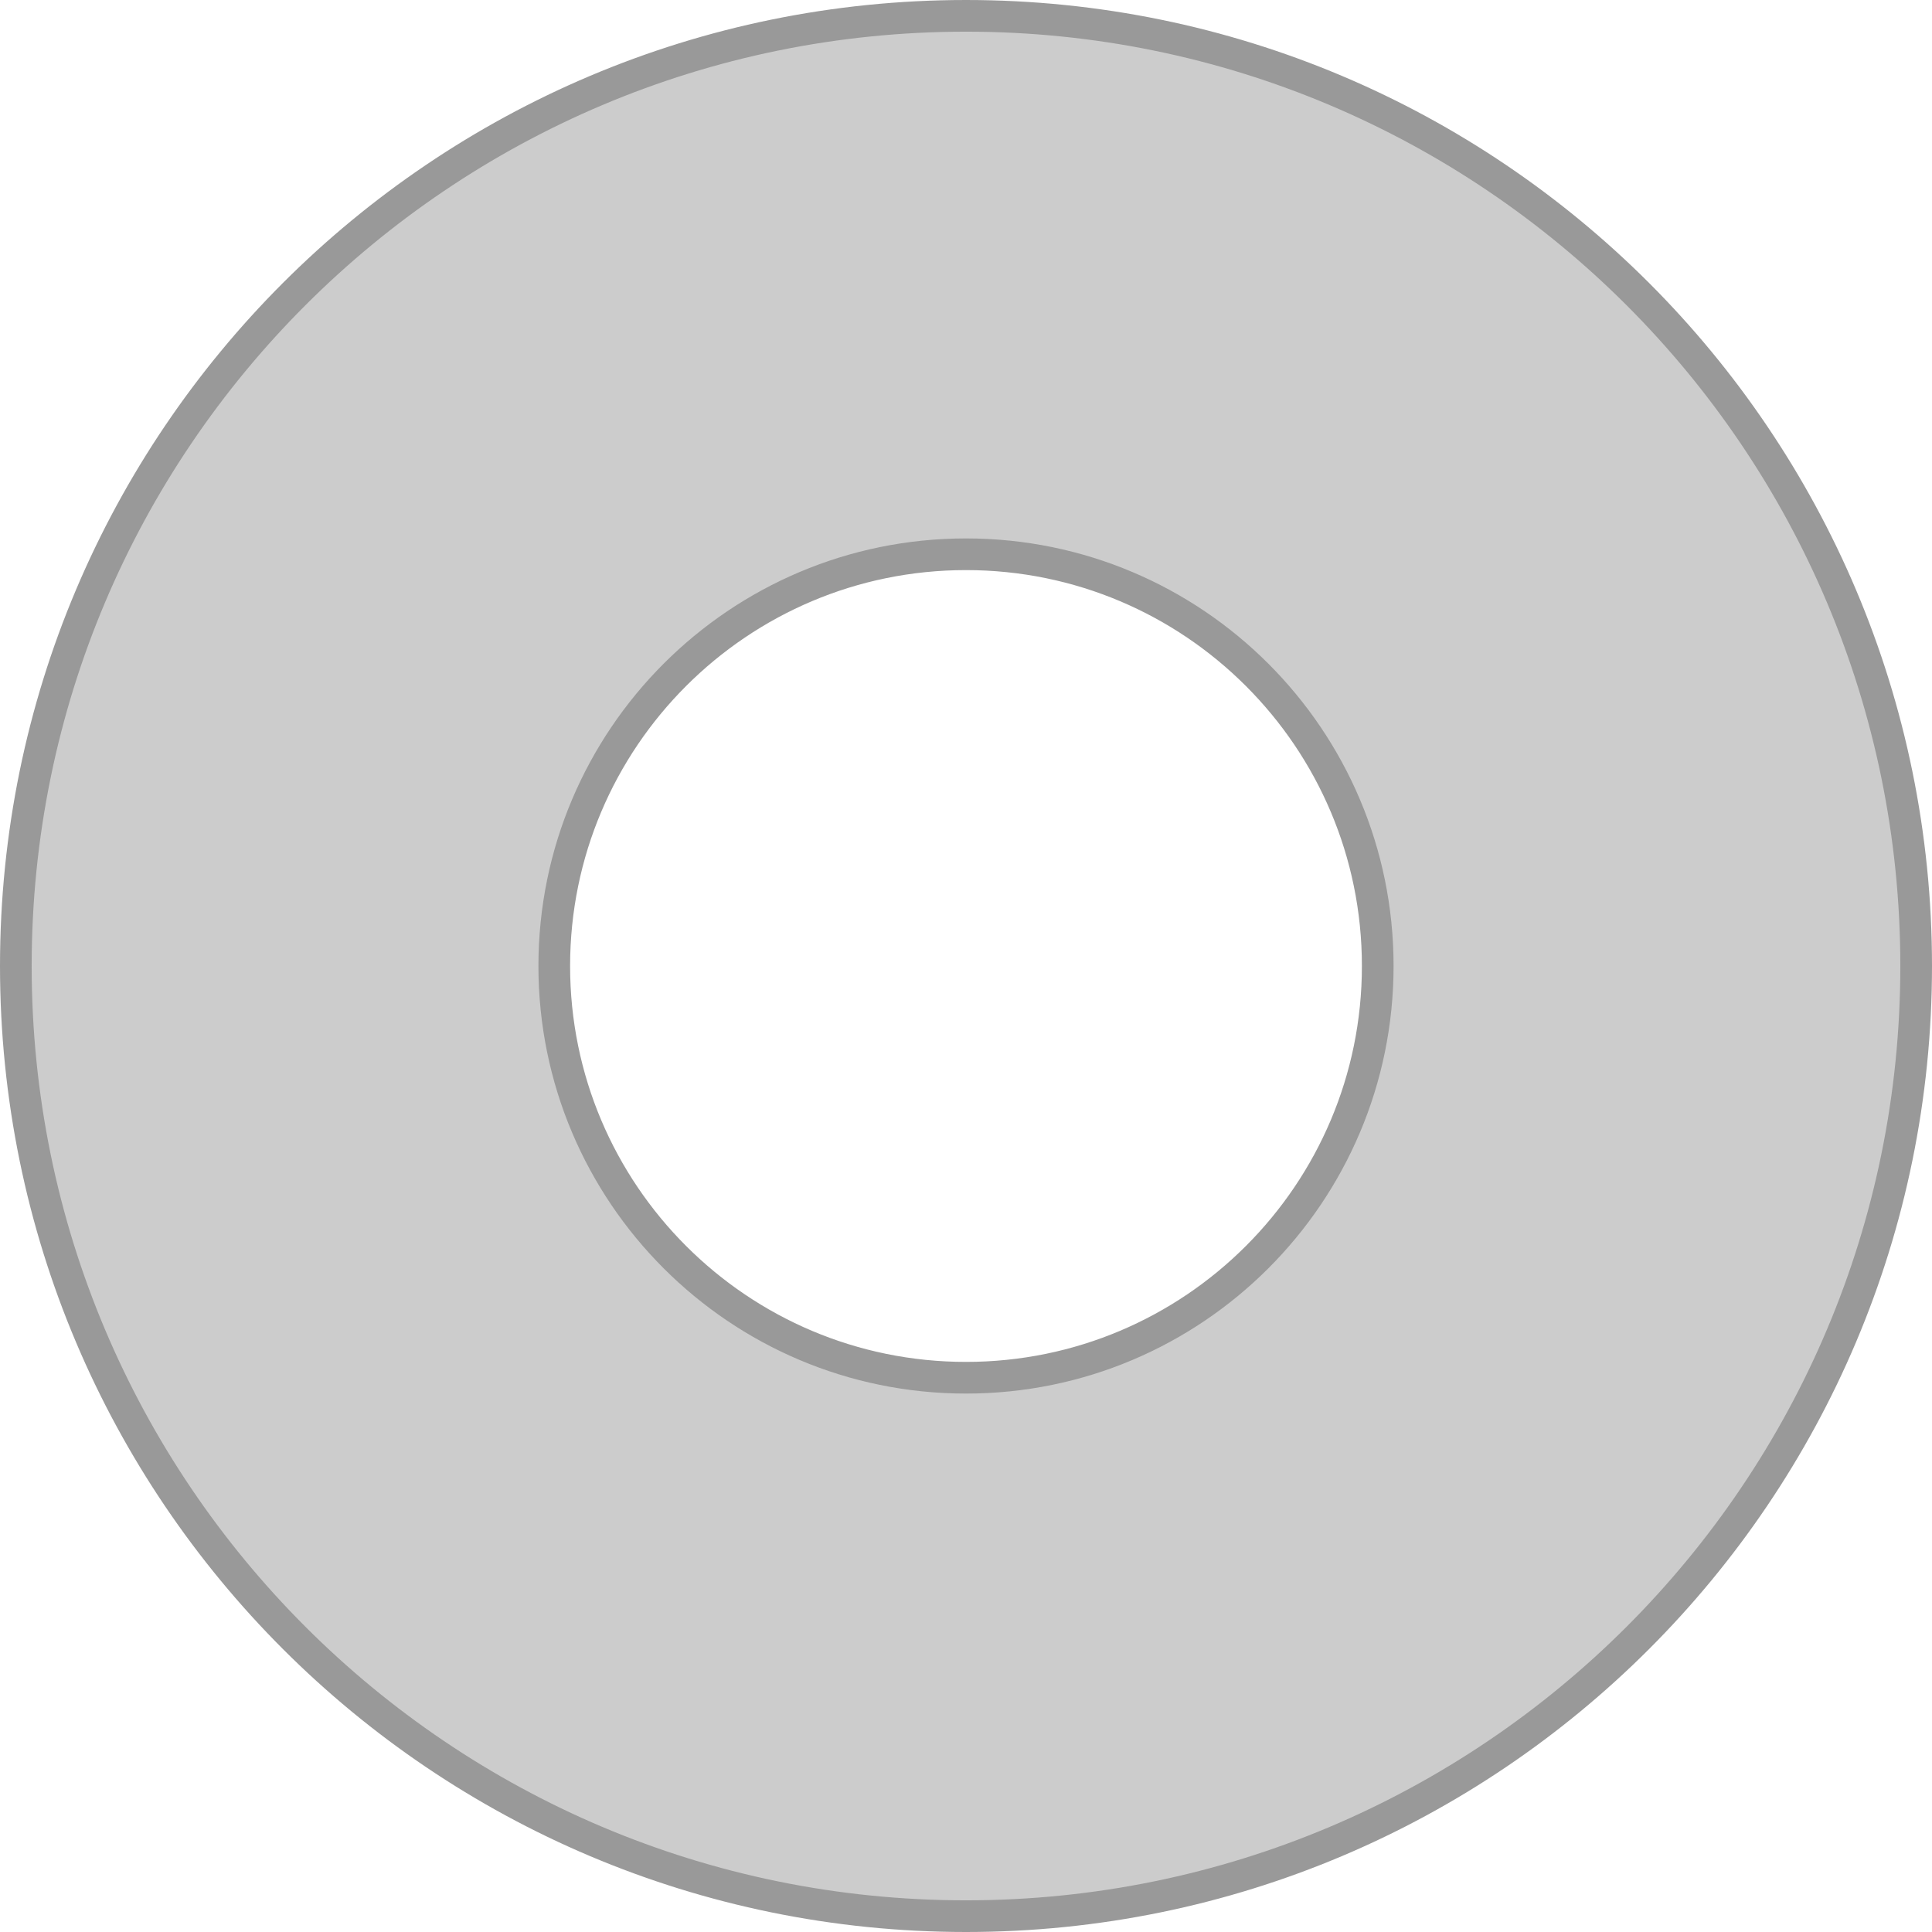
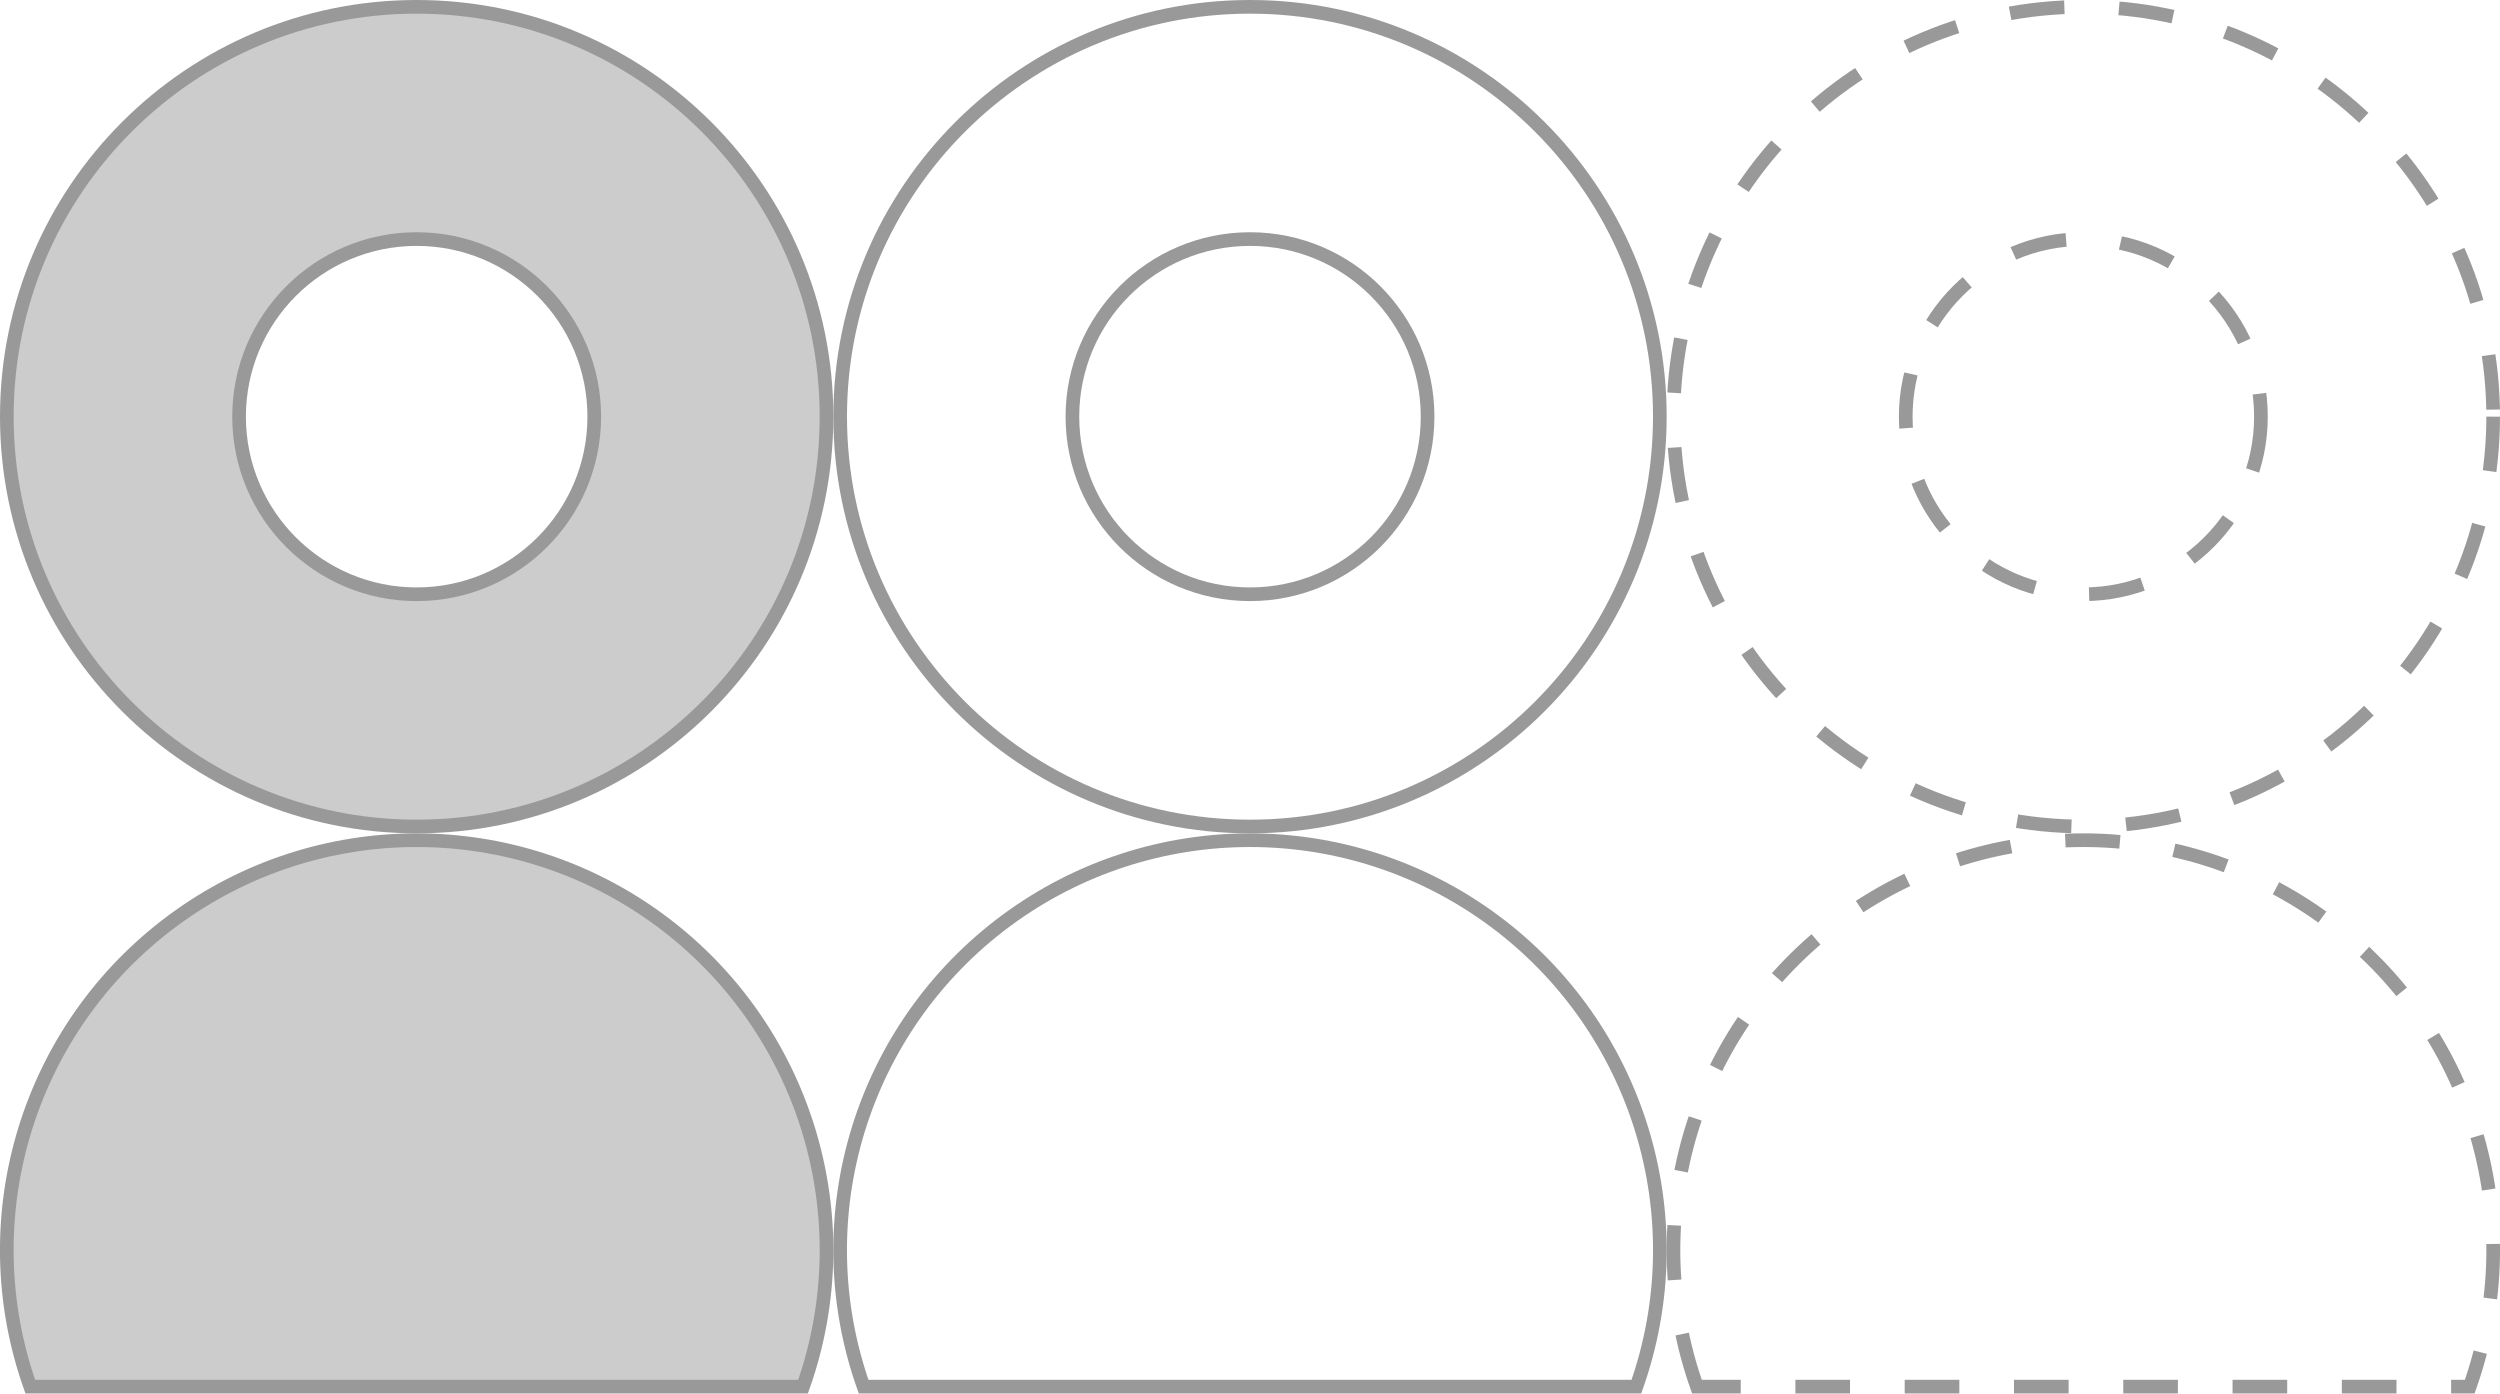
- <svg xmlns="http://www.w3.org/2000/svg" version="1.1" width="122" height="122">
+ <svg xmlns="http://www.w3.org/2000/svg" version="1.1" width="366" height="204" fill="hsl(0, 0%, 80%)" stroke="hsl(0, 0%, 60%)" stroke-width="2">
+   <defs>
+     <g id="pieMenuBorder" fill="transparent">
+       <circle cx="61" cy="61" r="60" />
+       <circle cx="61" cy="61" r="26" />
+     </g>
+     <g id="extraMenu">
+       <path d="M 4.43 81 A 60 60 0 1 1 117.57 81 Z" />
+     </g>
+   </defs>
  <g>
-     <path d="M   1 61 a 60 60 0 0 1  120 0              m -34  0 a 26 26 0 0 0  -52 0                       a 26 26 0 0 0   52 0              m  34  0 a 60 60 0 0 1 -120 0" fill="hsl(0, 0%, 80%)" stroke="hsl(0, 0%, 60%)" stroke-width="2" />
+     <path d="M   1 61 a 60 60 0 0 1  120 0              m -34  0 a 26 26 0 0 0  -52 0                       a 26 26 0 0 0   52 0              m  34  0 a 60 60 0 0 1 -120 0" />
+   </g>
+   <g transform="translate(122, 0)">
+     <use href="#pieMenuBorder" />
+   </g>
+   <g transform="translate(244, 0)">
+     <use href="#pieMenuBorder" stroke-dasharray="8 8" />
+   </g>
+   <g transform="translate(0, 122)">
+     <use href="#extraMenu" />
+   </g>
+   <g transform="translate(122, 122)">
+     <use href="#extraMenu" fill="transparent" />
+   </g>
+   <g transform="translate(244, 122)">
+     <use href="#extraMenu" fill="transparent" stroke-dasharray="8 8" />
  </g>
</svg>
